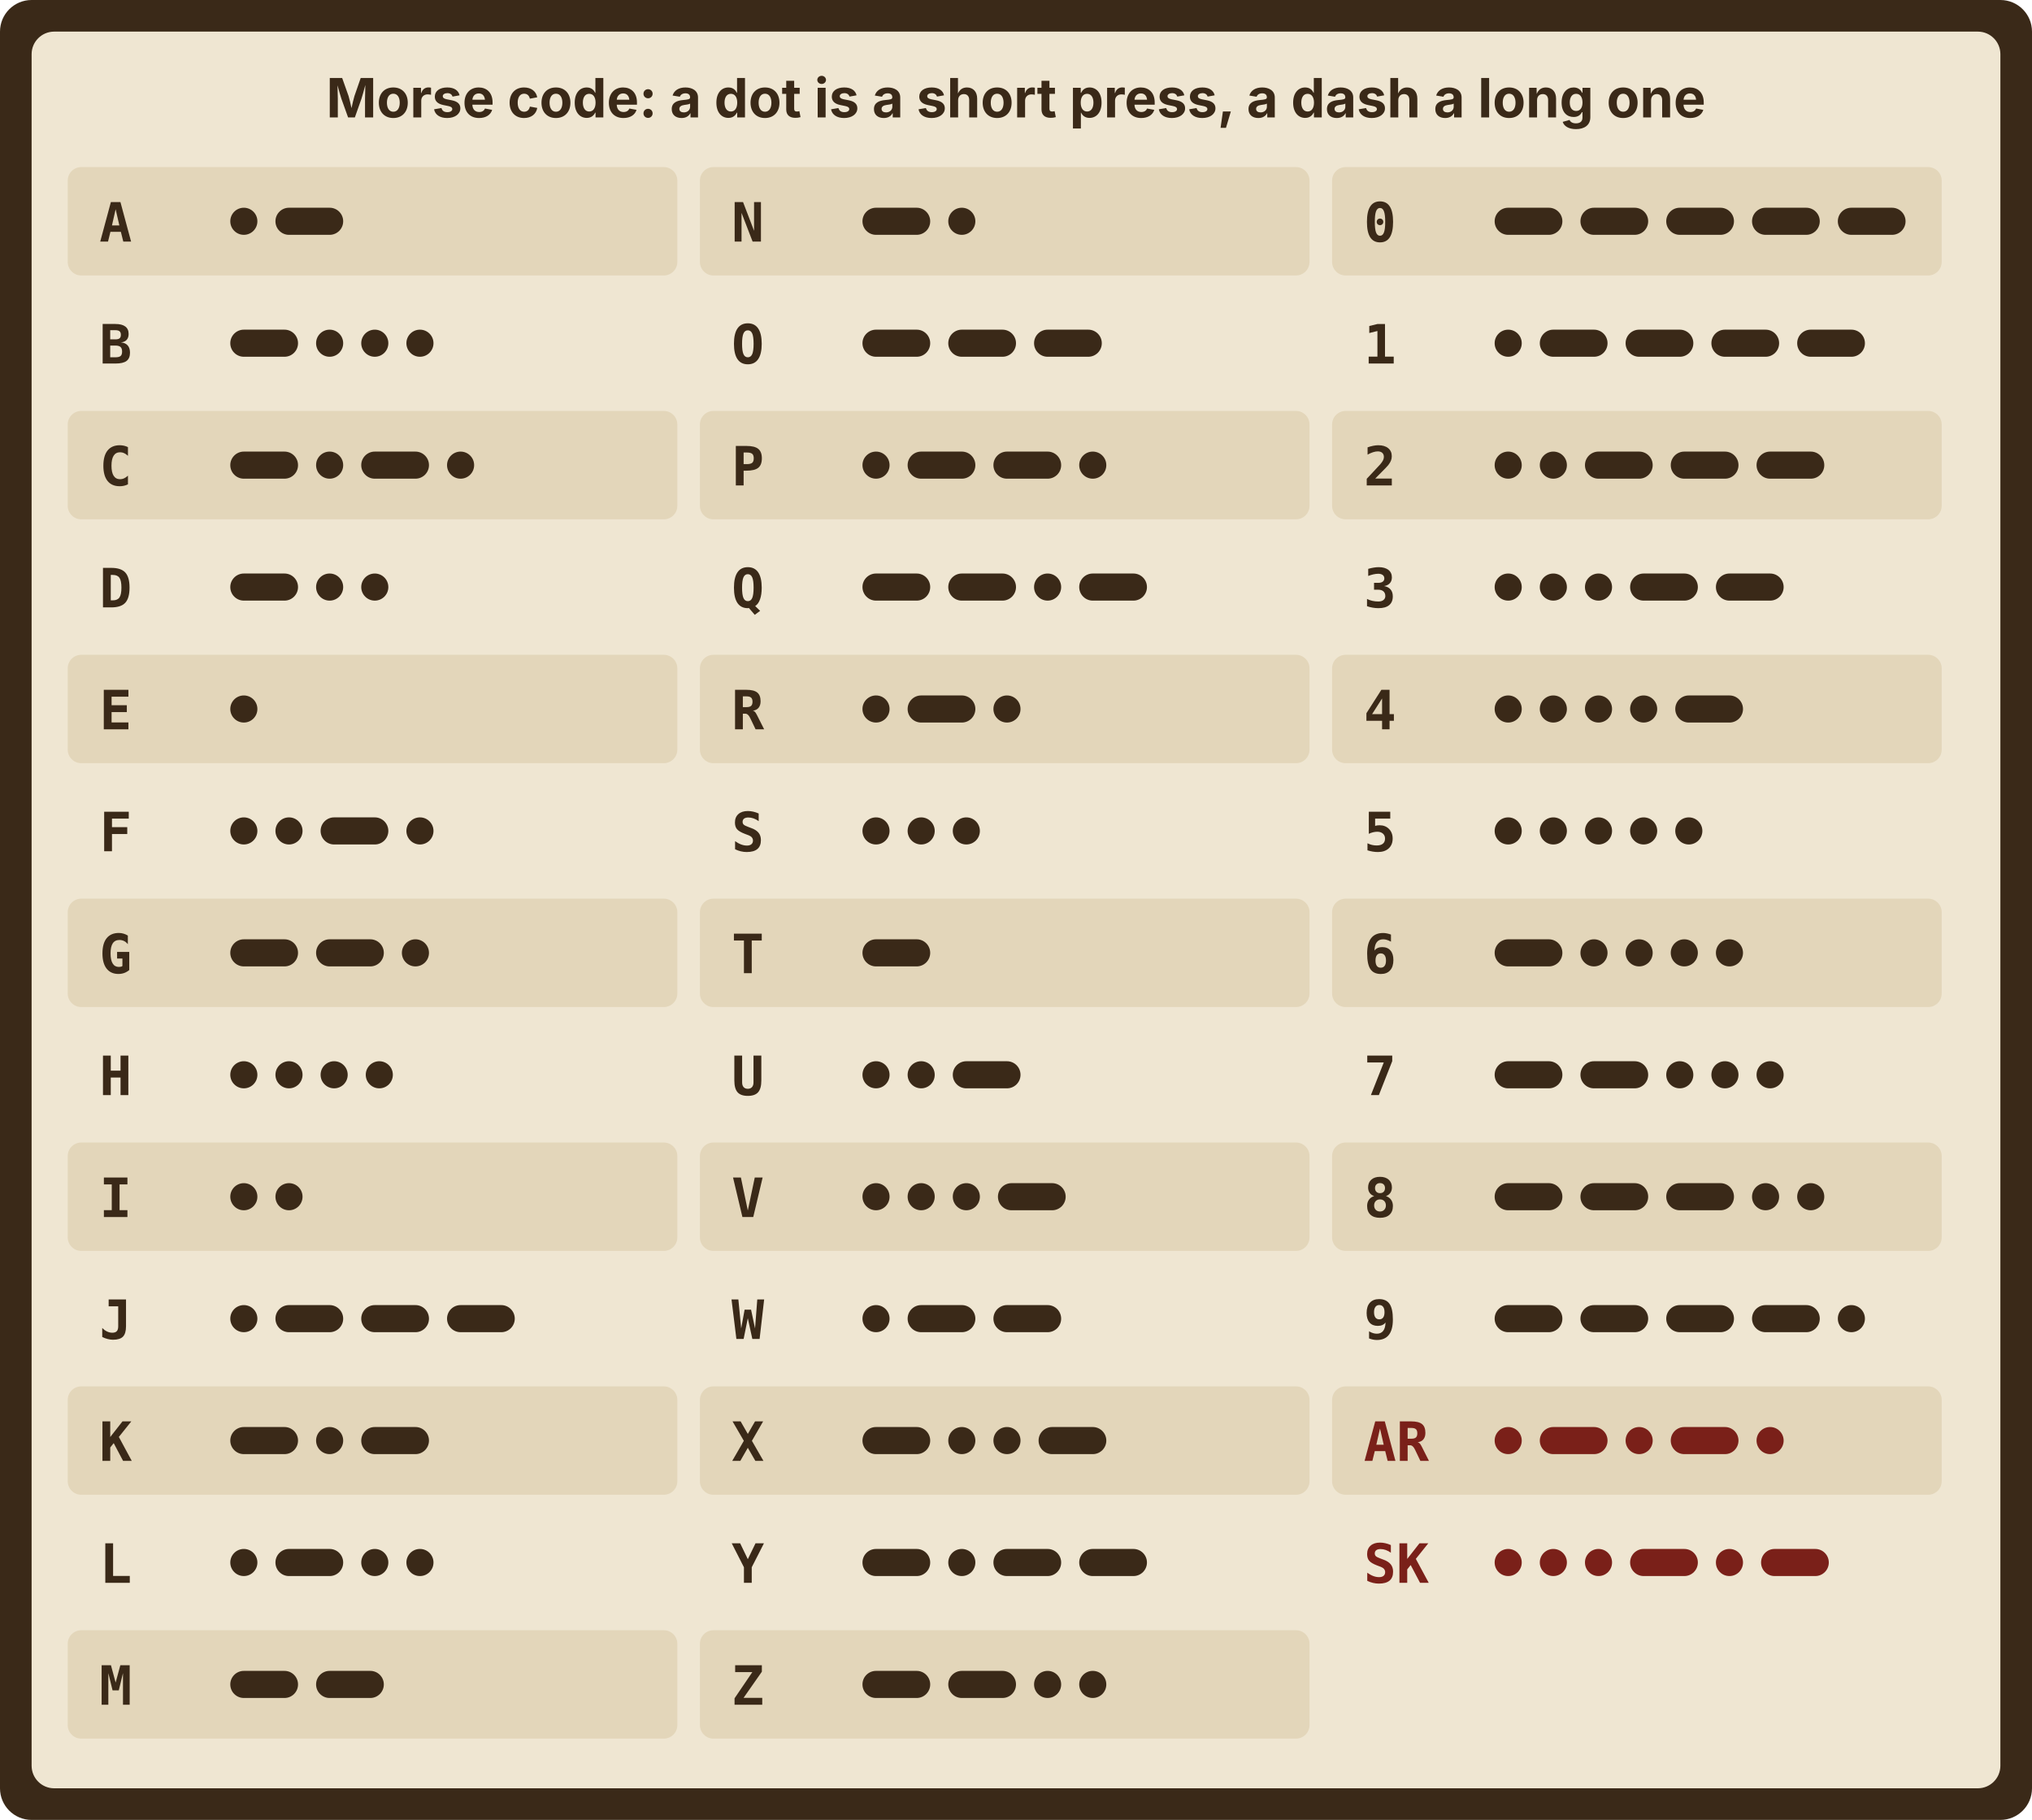
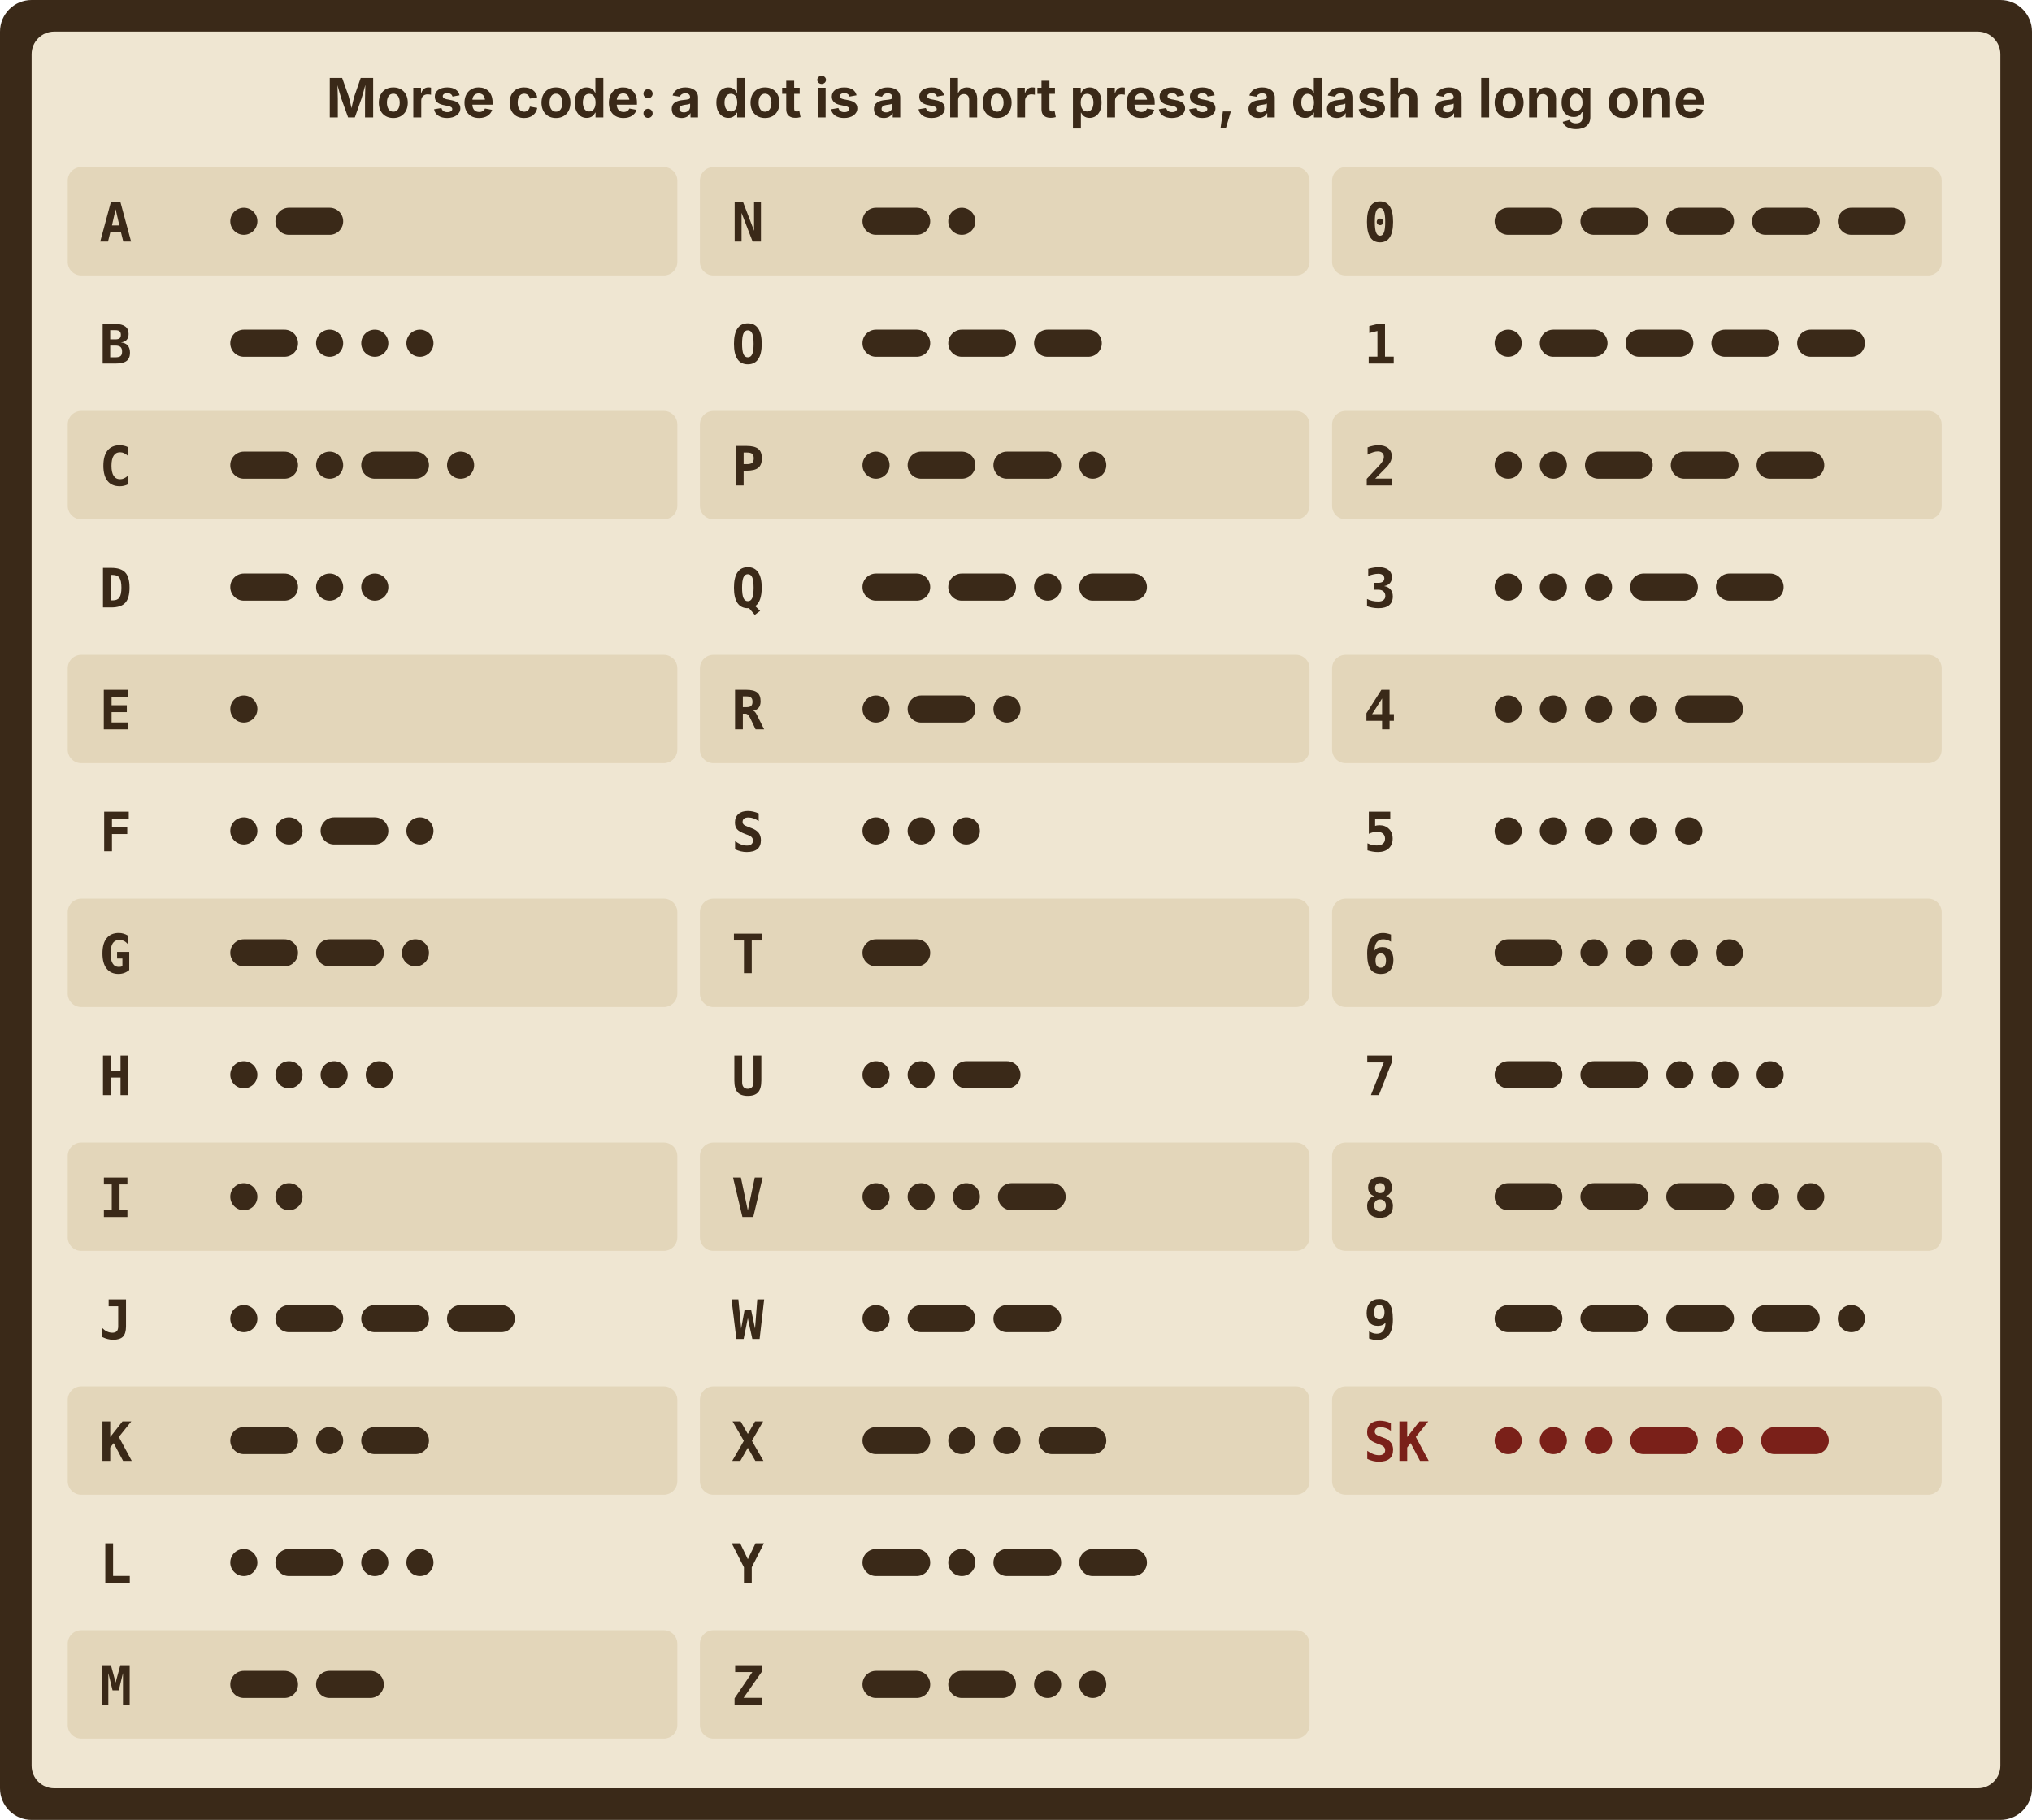
<svg xmlns="http://www.w3.org/2000/svg" viewBox="0 0 900 806" font-family="system-ui, -apple-system, 'Segoe UI', sans-serif">
  <rect width="900" height="806" rx="14" fill="#3a2918" />
  <rect x="14" y="14" width="872" height="778" rx="10" fill="#efe6d2" />
  <text x="450.0" y="52" text-anchor="middle" font-size="24" font-weight="700" fill="#3a2918">Morse code: a dot is a short press, a dash a long one</text>
  <rect x="30" y="74" width="270" height="48" rx="6" fill="#e3d6ba" />
  <text x="44" y="107" font-size="24" font-weight="700" fill="#3a2918" font-family="ui-monospace, 'JetBrains Mono', monospace">A</text>
  <circle cx="108" cy="98" r="6" fill="#3a2918" />
  <rect x="122" y="92" width="30" height="12" rx="6" fill="#3a2918" />
  <text x="44" y="161" font-size="24" font-weight="700" fill="#3a2918" font-family="ui-monospace, 'JetBrains Mono', monospace">B</text>
  <rect x="102" y="146" width="30" height="12" rx="6" fill="#3a2918" />
  <circle cx="146" cy="152" r="6" fill="#3a2918" />
  <circle cx="166" cy="152" r="6" fill="#3a2918" />
  <circle cx="186" cy="152" r="6" fill="#3a2918" />
  <rect x="30" y="182" width="270" height="48" rx="6" fill="#e3d6ba" />
  <text x="44" y="215" font-size="24" font-weight="700" fill="#3a2918" font-family="ui-monospace, 'JetBrains Mono', monospace">C</text>
  <rect x="102" y="200" width="30" height="12" rx="6" fill="#3a2918" />
  <circle cx="146" cy="206" r="6" fill="#3a2918" />
  <rect x="160" y="200" width="30" height="12" rx="6" fill="#3a2918" />
  <circle cx="204" cy="206" r="6" fill="#3a2918" />
  <text x="44" y="269" font-size="24" font-weight="700" fill="#3a2918" font-family="ui-monospace, 'JetBrains Mono', monospace">D</text>
  <rect x="102" y="254" width="30" height="12" rx="6" fill="#3a2918" />
  <circle cx="146" cy="260" r="6" fill="#3a2918" />
  <circle cx="166" cy="260" r="6" fill="#3a2918" />
  <rect x="30" y="290" width="270" height="48" rx="6" fill="#e3d6ba" />
  <text x="44" y="323" font-size="24" font-weight="700" fill="#3a2918" font-family="ui-monospace, 'JetBrains Mono', monospace">E</text>
  <circle cx="108" cy="314" r="6" fill="#3a2918" />
  <text x="44" y="377" font-size="24" font-weight="700" fill="#3a2918" font-family="ui-monospace, 'JetBrains Mono', monospace">F</text>
  <circle cx="108" cy="368" r="6" fill="#3a2918" />
  <circle cx="128" cy="368" r="6" fill="#3a2918" />
  <rect x="142" y="362" width="30" height="12" rx="6" fill="#3a2918" />
  <circle cx="186" cy="368" r="6" fill="#3a2918" />
  <rect x="30" y="398" width="270" height="48" rx="6" fill="#e3d6ba" />
  <text x="44" y="431" font-size="24" font-weight="700" fill="#3a2918" font-family="ui-monospace, 'JetBrains Mono', monospace">G</text>
  <rect x="102" y="416" width="30" height="12" rx="6" fill="#3a2918" />
  <rect x="140" y="416" width="30" height="12" rx="6" fill="#3a2918" />
  <circle cx="184" cy="422" r="6" fill="#3a2918" />
  <text x="44" y="485" font-size="24" font-weight="700" fill="#3a2918" font-family="ui-monospace, 'JetBrains Mono', monospace">H</text>
  <circle cx="108" cy="476" r="6" fill="#3a2918" />
  <circle cx="128" cy="476" r="6" fill="#3a2918" />
  <circle cx="148" cy="476" r="6" fill="#3a2918" />
  <circle cx="168" cy="476" r="6" fill="#3a2918" />
  <rect x="30" y="506" width="270" height="48" rx="6" fill="#e3d6ba" />
  <text x="44" y="539" font-size="24" font-weight="700" fill="#3a2918" font-family="ui-monospace, 'JetBrains Mono', monospace">I</text>
  <circle cx="108" cy="530" r="6" fill="#3a2918" />
  <circle cx="128" cy="530" r="6" fill="#3a2918" />
  <text x="44" y="593" font-size="24" font-weight="700" fill="#3a2918" font-family="ui-monospace, 'JetBrains Mono', monospace">J</text>
  <circle cx="108" cy="584" r="6" fill="#3a2918" />
  <rect x="122" y="578" width="30" height="12" rx="6" fill="#3a2918" />
  <rect x="160" y="578" width="30" height="12" rx="6" fill="#3a2918" />
  <rect x="198" y="578" width="30" height="12" rx="6" fill="#3a2918" />
  <rect x="30" y="614" width="270" height="48" rx="6" fill="#e3d6ba" />
  <text x="44" y="647" font-size="24" font-weight="700" fill="#3a2918" font-family="ui-monospace, 'JetBrains Mono', monospace">K</text>
  <rect x="102" y="632" width="30" height="12" rx="6" fill="#3a2918" />
  <circle cx="146" cy="638" r="6" fill="#3a2918" />
  <rect x="160" y="632" width="30" height="12" rx="6" fill="#3a2918" />
  <text x="44" y="701" font-size="24" font-weight="700" fill="#3a2918" font-family="ui-monospace, 'JetBrains Mono', monospace">L</text>
  <circle cx="108" cy="692" r="6" fill="#3a2918" />
  <rect x="122" y="686" width="30" height="12" rx="6" fill="#3a2918" />
  <circle cx="166" cy="692" r="6" fill="#3a2918" />
  <circle cx="186" cy="692" r="6" fill="#3a2918" />
  <rect x="30" y="722" width="270" height="48" rx="6" fill="#e3d6ba" />
  <text x="44" y="755" font-size="24" font-weight="700" fill="#3a2918" font-family="ui-monospace, 'JetBrains Mono', monospace">M</text>
  <rect x="102" y="740" width="30" height="12" rx="6" fill="#3a2918" />
  <rect x="140" y="740" width="30" height="12" rx="6" fill="#3a2918" />
  <rect x="310" y="74" width="270" height="48" rx="6" fill="#e3d6ba" />
  <text x="324" y="107" font-size="24" font-weight="700" fill="#3a2918" font-family="ui-monospace, 'JetBrains Mono', monospace">N</text>
  <rect x="382" y="92" width="30" height="12" rx="6" fill="#3a2918" />
  <circle cx="426" cy="98" r="6" fill="#3a2918" />
  <text x="324" y="161" font-size="24" font-weight="700" fill="#3a2918" font-family="ui-monospace, 'JetBrains Mono', monospace">O</text>
  <rect x="382" y="146" width="30" height="12" rx="6" fill="#3a2918" />
  <rect x="420" y="146" width="30" height="12" rx="6" fill="#3a2918" />
  <rect x="458" y="146" width="30" height="12" rx="6" fill="#3a2918" />
  <rect x="310" y="182" width="270" height="48" rx="6" fill="#e3d6ba" />
  <text x="324" y="215" font-size="24" font-weight="700" fill="#3a2918" font-family="ui-monospace, 'JetBrains Mono', monospace">P</text>
  <circle cx="388" cy="206" r="6" fill="#3a2918" />
  <rect x="402" y="200" width="30" height="12" rx="6" fill="#3a2918" />
  <rect x="440" y="200" width="30" height="12" rx="6" fill="#3a2918" />
  <circle cx="484" cy="206" r="6" fill="#3a2918" />
  <text x="324" y="269" font-size="24" font-weight="700" fill="#3a2918" font-family="ui-monospace, 'JetBrains Mono', monospace">Q</text>
  <rect x="382" y="254" width="30" height="12" rx="6" fill="#3a2918" />
  <rect x="420" y="254" width="30" height="12" rx="6" fill="#3a2918" />
  <circle cx="464" cy="260" r="6" fill="#3a2918" />
  <rect x="478" y="254" width="30" height="12" rx="6" fill="#3a2918" />
  <rect x="310" y="290" width="270" height="48" rx="6" fill="#e3d6ba" />
  <text x="324" y="323" font-size="24" font-weight="700" fill="#3a2918" font-family="ui-monospace, 'JetBrains Mono', monospace">R</text>
  <circle cx="388" cy="314" r="6" fill="#3a2918" />
  <rect x="402" y="308" width="30" height="12" rx="6" fill="#3a2918" />
  <circle cx="446" cy="314" r="6" fill="#3a2918" />
  <text x="324" y="377" font-size="24" font-weight="700" fill="#3a2918" font-family="ui-monospace, 'JetBrains Mono', monospace">S</text>
  <circle cx="388" cy="368" r="6" fill="#3a2918" />
  <circle cx="408" cy="368" r="6" fill="#3a2918" />
  <circle cx="428" cy="368" r="6" fill="#3a2918" />
  <rect x="310" y="398" width="270" height="48" rx="6" fill="#e3d6ba" />
  <text x="324" y="431" font-size="24" font-weight="700" fill="#3a2918" font-family="ui-monospace, 'JetBrains Mono', monospace">T</text>
  <rect x="382" y="416" width="30" height="12" rx="6" fill="#3a2918" />
  <text x="324" y="485" font-size="24" font-weight="700" fill="#3a2918" font-family="ui-monospace, 'JetBrains Mono', monospace">U</text>
  <circle cx="388" cy="476" r="6" fill="#3a2918" />
  <circle cx="408" cy="476" r="6" fill="#3a2918" />
  <rect x="422" y="470" width="30" height="12" rx="6" fill="#3a2918" />
  <rect x="310" y="506" width="270" height="48" rx="6" fill="#e3d6ba" />
  <text x="324" y="539" font-size="24" font-weight="700" fill="#3a2918" font-family="ui-monospace, 'JetBrains Mono', monospace">V</text>
  <circle cx="388" cy="530" r="6" fill="#3a2918" />
  <circle cx="408" cy="530" r="6" fill="#3a2918" />
  <circle cx="428" cy="530" r="6" fill="#3a2918" />
  <rect x="442" y="524" width="30" height="12" rx="6" fill="#3a2918" />
  <text x="324" y="593" font-size="24" font-weight="700" fill="#3a2918" font-family="ui-monospace, 'JetBrains Mono', monospace">W</text>
  <circle cx="388" cy="584" r="6" fill="#3a2918" />
  <rect x="402" y="578" width="30" height="12" rx="6" fill="#3a2918" />
  <rect x="440" y="578" width="30" height="12" rx="6" fill="#3a2918" />
  <rect x="310" y="614" width="270" height="48" rx="6" fill="#e3d6ba" />
  <text x="324" y="647" font-size="24" font-weight="700" fill="#3a2918" font-family="ui-monospace, 'JetBrains Mono', monospace">X</text>
  <rect x="382" y="632" width="30" height="12" rx="6" fill="#3a2918" />
  <circle cx="426" cy="638" r="6" fill="#3a2918" />
  <circle cx="446" cy="638" r="6" fill="#3a2918" />
  <rect x="460" y="632" width="30" height="12" rx="6" fill="#3a2918" />
  <text x="324" y="701" font-size="24" font-weight="700" fill="#3a2918" font-family="ui-monospace, 'JetBrains Mono', monospace">Y</text>
  <rect x="382" y="686" width="30" height="12" rx="6" fill="#3a2918" />
  <circle cx="426" cy="692" r="6" fill="#3a2918" />
  <rect x="440" y="686" width="30" height="12" rx="6" fill="#3a2918" />
  <rect x="478" y="686" width="30" height="12" rx="6" fill="#3a2918" />
  <rect x="310" y="722" width="270" height="48" rx="6" fill="#e3d6ba" />
  <text x="324" y="755" font-size="24" font-weight="700" fill="#3a2918" font-family="ui-monospace, 'JetBrains Mono', monospace">Z</text>
  <rect x="382" y="740" width="30" height="12" rx="6" fill="#3a2918" />
  <rect x="420" y="740" width="30" height="12" rx="6" fill="#3a2918" />
  <circle cx="464" cy="746" r="6" fill="#3a2918" />
  <circle cx="484" cy="746" r="6" fill="#3a2918" />
  <rect x="590" y="74" width="270" height="48" rx="6" fill="#e3d6ba" />
  <text x="604" y="107" font-size="24" font-weight="700" fill="#3a2918" font-family="ui-monospace, 'JetBrains Mono', monospace">0</text>
  <rect x="662" y="92" width="30" height="12" rx="6" fill="#3a2918" />
  <rect x="700" y="92" width="30" height="12" rx="6" fill="#3a2918" />
  <rect x="738" y="92" width="30" height="12" rx="6" fill="#3a2918" />
  <rect x="776" y="92" width="30" height="12" rx="6" fill="#3a2918" />
  <rect x="814" y="92" width="30" height="12" rx="6" fill="#3a2918" />
  <text x="604" y="161" font-size="24" font-weight="700" fill="#3a2918" font-family="ui-monospace, 'JetBrains Mono', monospace">1</text>
  <circle cx="668" cy="152" r="6" fill="#3a2918" />
  <rect x="682" y="146" width="30" height="12" rx="6" fill="#3a2918" />
  <rect x="720" y="146" width="30" height="12" rx="6" fill="#3a2918" />
  <rect x="758" y="146" width="30" height="12" rx="6" fill="#3a2918" />
  <rect x="796" y="146" width="30" height="12" rx="6" fill="#3a2918" />
  <rect x="590" y="182" width="270" height="48" rx="6" fill="#e3d6ba" />
  <text x="604" y="215" font-size="24" font-weight="700" fill="#3a2918" font-family="ui-monospace, 'JetBrains Mono', monospace">2</text>
  <circle cx="668" cy="206" r="6" fill="#3a2918" />
  <circle cx="688" cy="206" r="6" fill="#3a2918" />
  <rect x="702" y="200" width="30" height="12" rx="6" fill="#3a2918" />
  <rect x="740" y="200" width="30" height="12" rx="6" fill="#3a2918" />
  <rect x="778" y="200" width="30" height="12" rx="6" fill="#3a2918" />
  <text x="604" y="269" font-size="24" font-weight="700" fill="#3a2918" font-family="ui-monospace, 'JetBrains Mono', monospace">3</text>
  <circle cx="668" cy="260" r="6" fill="#3a2918" />
  <circle cx="688" cy="260" r="6" fill="#3a2918" />
  <circle cx="708" cy="260" r="6" fill="#3a2918" />
  <rect x="722" y="254" width="30" height="12" rx="6" fill="#3a2918" />
  <rect x="760" y="254" width="30" height="12" rx="6" fill="#3a2918" />
  <rect x="590" y="290" width="270" height="48" rx="6" fill="#e3d6ba" />
  <text x="604" y="323" font-size="24" font-weight="700" fill="#3a2918" font-family="ui-monospace, 'JetBrains Mono', monospace">4</text>
  <circle cx="668" cy="314" r="6" fill="#3a2918" />
  <circle cx="688" cy="314" r="6" fill="#3a2918" />
  <circle cx="708" cy="314" r="6" fill="#3a2918" />
  <circle cx="728" cy="314" r="6" fill="#3a2918" />
  <rect x="742" y="308" width="30" height="12" rx="6" fill="#3a2918" />
  <text x="604" y="377" font-size="24" font-weight="700" fill="#3a2918" font-family="ui-monospace, 'JetBrains Mono', monospace">5</text>
  <circle cx="668" cy="368" r="6" fill="#3a2918" />
  <circle cx="688" cy="368" r="6" fill="#3a2918" />
  <circle cx="708" cy="368" r="6" fill="#3a2918" />
  <circle cx="728" cy="368" r="6" fill="#3a2918" />
  <circle cx="748" cy="368" r="6" fill="#3a2918" />
  <rect x="590" y="398" width="270" height="48" rx="6" fill="#e3d6ba" />
  <text x="604" y="431" font-size="24" font-weight="700" fill="#3a2918" font-family="ui-monospace, 'JetBrains Mono', monospace">6</text>
  <rect x="662" y="416" width="30" height="12" rx="6" fill="#3a2918" />
  <circle cx="706" cy="422" r="6" fill="#3a2918" />
  <circle cx="726" cy="422" r="6" fill="#3a2918" />
  <circle cx="746" cy="422" r="6" fill="#3a2918" />
  <circle cx="766" cy="422" r="6" fill="#3a2918" />
  <text x="604" y="485" font-size="24" font-weight="700" fill="#3a2918" font-family="ui-monospace, 'JetBrains Mono', monospace">7</text>
  <rect x="662" y="470" width="30" height="12" rx="6" fill="#3a2918" />
  <rect x="700" y="470" width="30" height="12" rx="6" fill="#3a2918" />
  <circle cx="744" cy="476" r="6" fill="#3a2918" />
  <circle cx="764" cy="476" r="6" fill="#3a2918" />
  <circle cx="784" cy="476" r="6" fill="#3a2918" />
  <rect x="590" y="506" width="270" height="48" rx="6" fill="#e3d6ba" />
  <text x="604" y="539" font-size="24" font-weight="700" fill="#3a2918" font-family="ui-monospace, 'JetBrains Mono', monospace">8</text>
  <rect x="662" y="524" width="30" height="12" rx="6" fill="#3a2918" />
  <rect x="700" y="524" width="30" height="12" rx="6" fill="#3a2918" />
  <rect x="738" y="524" width="30" height="12" rx="6" fill="#3a2918" />
  <circle cx="782" cy="530" r="6" fill="#3a2918" />
  <circle cx="802" cy="530" r="6" fill="#3a2918" />
  <text x="604" y="593" font-size="24" font-weight="700" fill="#3a2918" font-family="ui-monospace, 'JetBrains Mono', monospace">9</text>
  <rect x="662" y="578" width="30" height="12" rx="6" fill="#3a2918" />
  <rect x="700" y="578" width="30" height="12" rx="6" fill="#3a2918" />
  <rect x="738" y="578" width="30" height="12" rx="6" fill="#3a2918" />
  <rect x="776" y="578" width="30" height="12" rx="6" fill="#3a2918" />
  <circle cx="820" cy="584" r="6" fill="#3a2918" />
  <rect x="590" y="614" width="270" height="48" rx="6" fill="#e3d6ba" />
-   <text x="604" y="647" font-size="24" font-weight="700" fill="#7a2019" font-family="ui-monospace, 'JetBrains Mono', monospace">AR</text>
+   <text x="604" y="647" font-size="24" font-weight="700" fill="#7a2019" font-family="ui-monospace, 'JetBrains Mono', monospace">SK</text>
  <circle cx="668" cy="638" r="6" fill="#7a2019" />
-   <rect x="682" y="632" width="30" height="12" rx="6" fill="#7a2019" />
-   <circle cx="726" cy="638" r="6" fill="#7a2019" />
-   <rect x="740" y="632" width="30" height="12" rx="6" fill="#7a2019" />
-   <circle cx="784" cy="638" r="6" fill="#7a2019" />
-   <text x="604" y="701" font-size="24" font-weight="700" fill="#7a2019" font-family="ui-monospace, 'JetBrains Mono', monospace">SK</text>
-   <circle cx="668" cy="692" r="6" fill="#7a2019" />
-   <circle cx="688" cy="692" r="6" fill="#7a2019" />
-   <circle cx="708" cy="692" r="6" fill="#7a2019" />
-   <rect x="722" y="686" width="30" height="12" rx="6" fill="#7a2019" />
-   <circle cx="766" cy="692" r="6" fill="#7a2019" />
-   <rect x="780" y="686" width="30" height="12" rx="6" fill="#7a2019" />
+   <circle cx="688" cy="638" r="6" fill="#7a2019" />
+   <circle cx="708" cy="638" r="6" fill="#7a2019" />
+   <rect x="722" y="632" width="30" height="12" rx="6" fill="#7a2019" />
+   <circle cx="766" cy="638" r="6" fill="#7a2019" />
+   <rect x="780" y="632" width="30" height="12" rx="6" fill="#7a2019" />
</svg>
